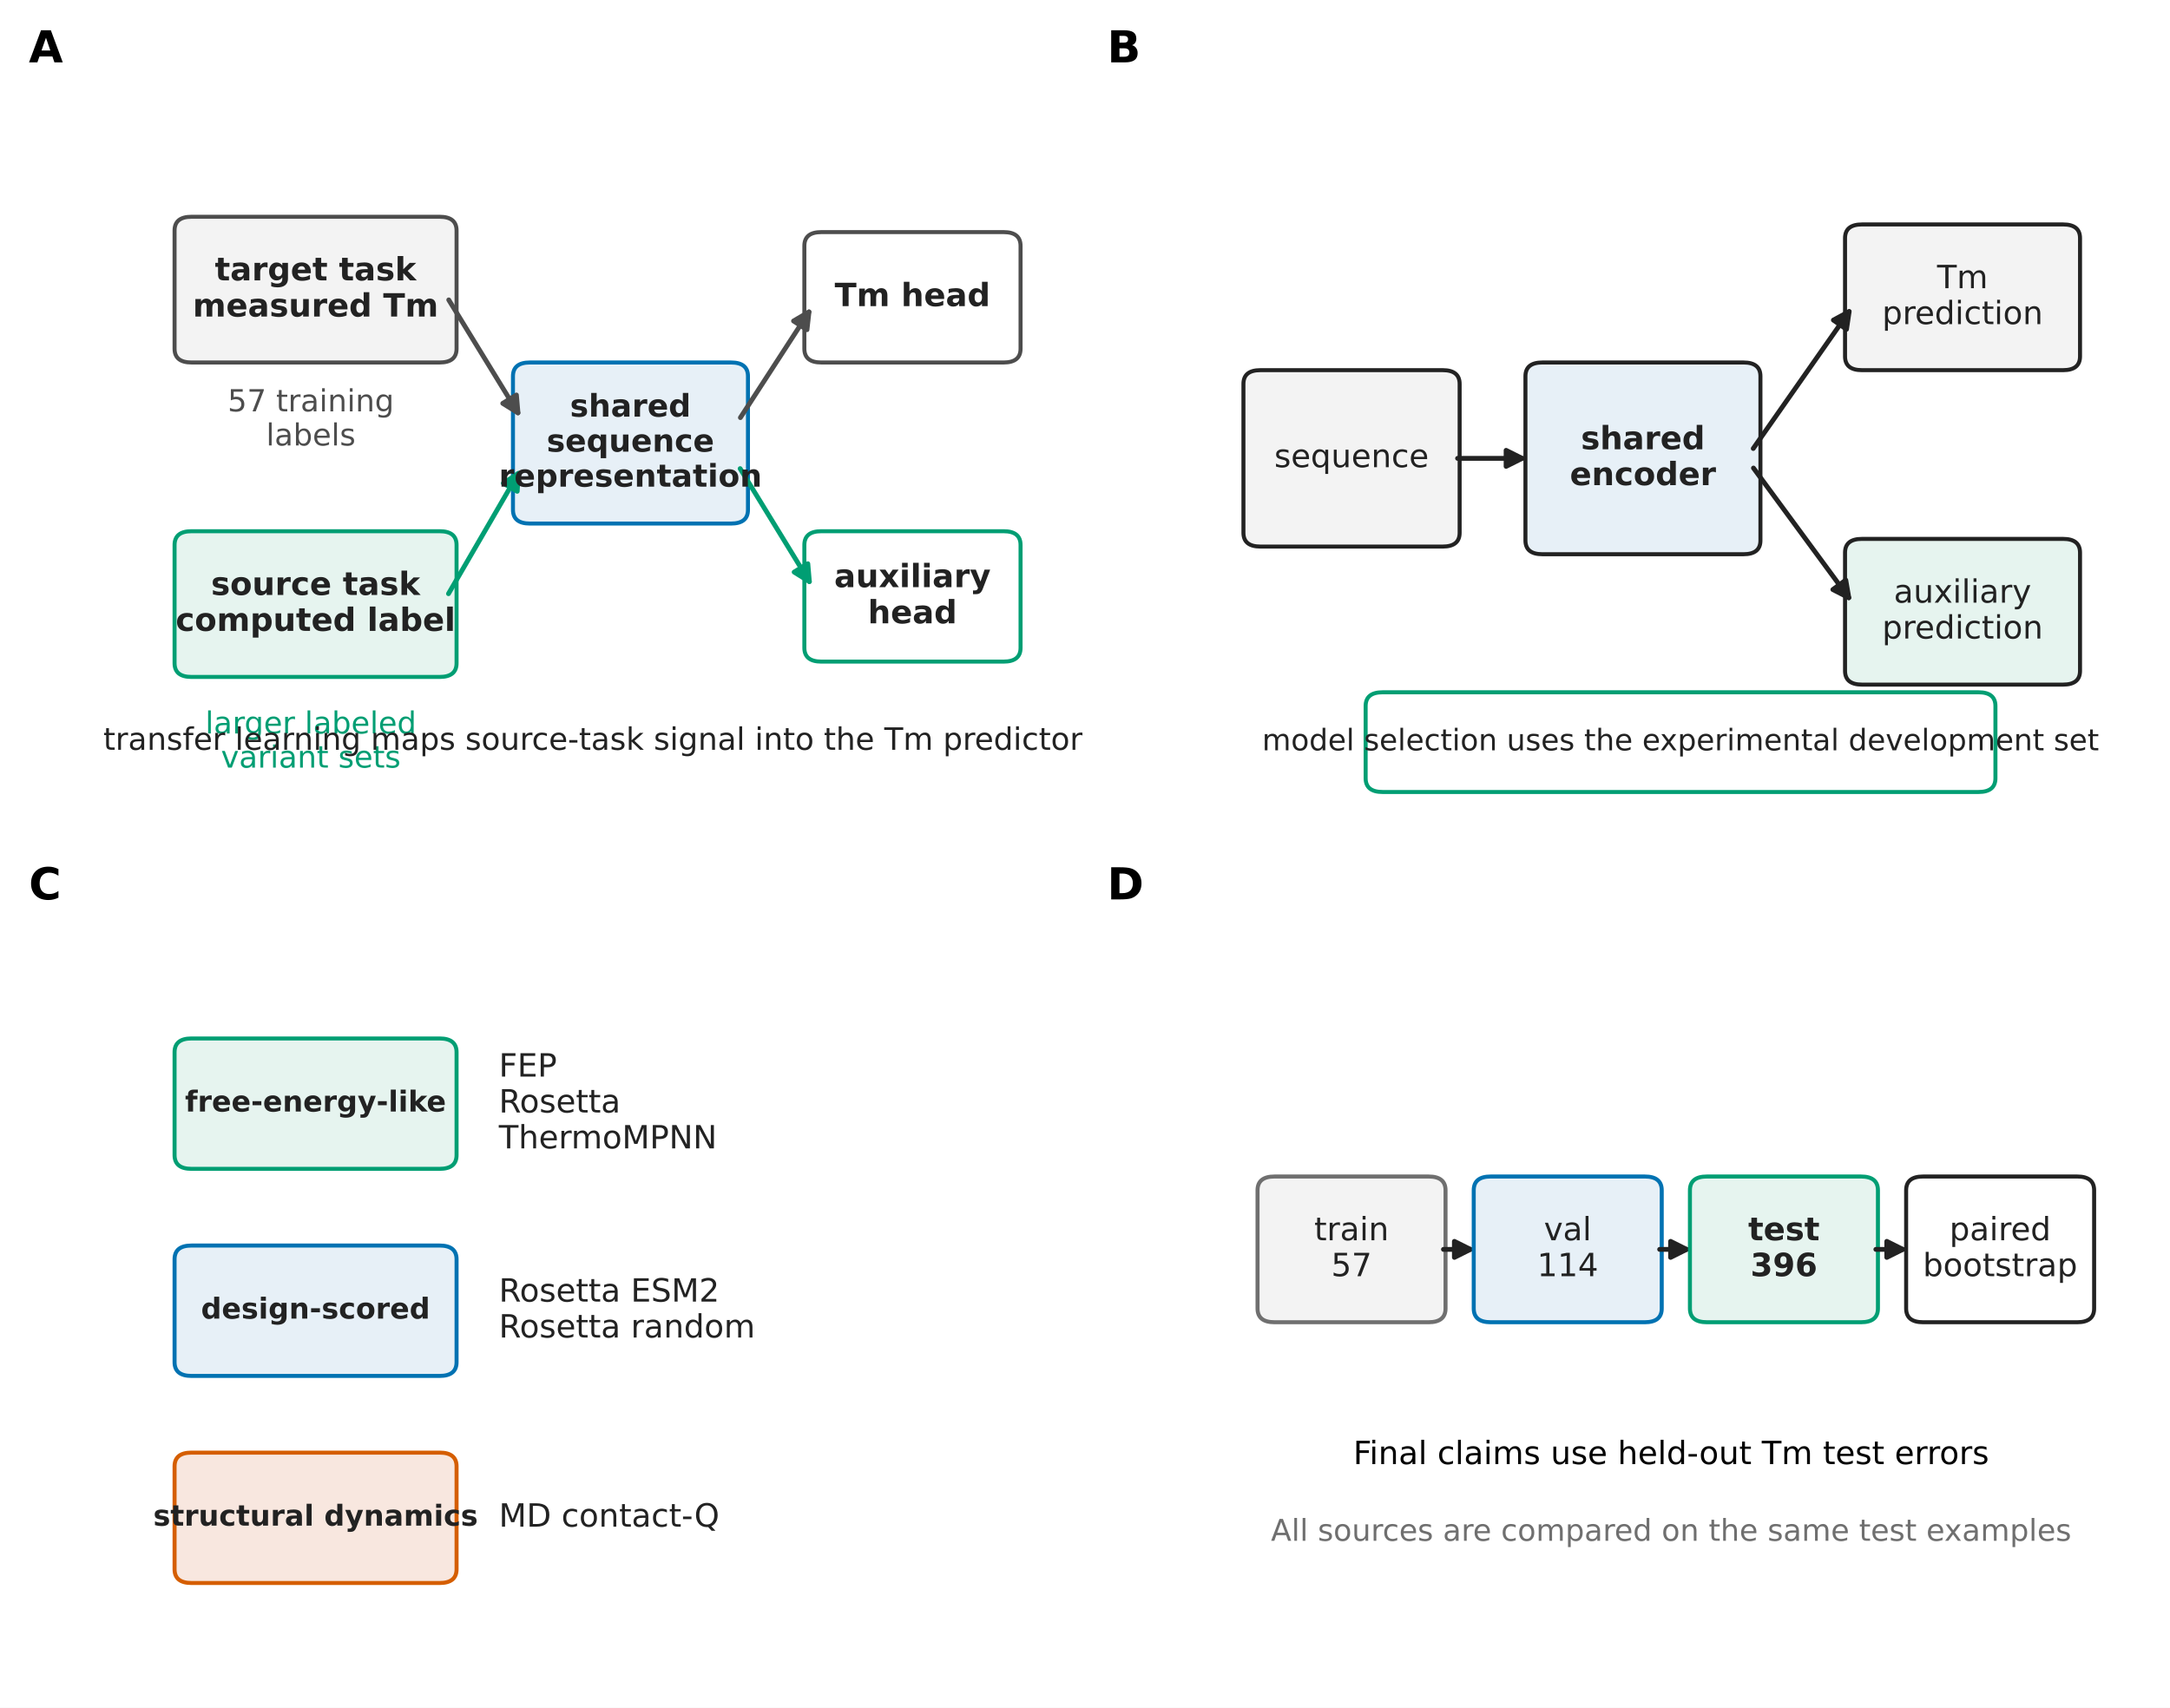
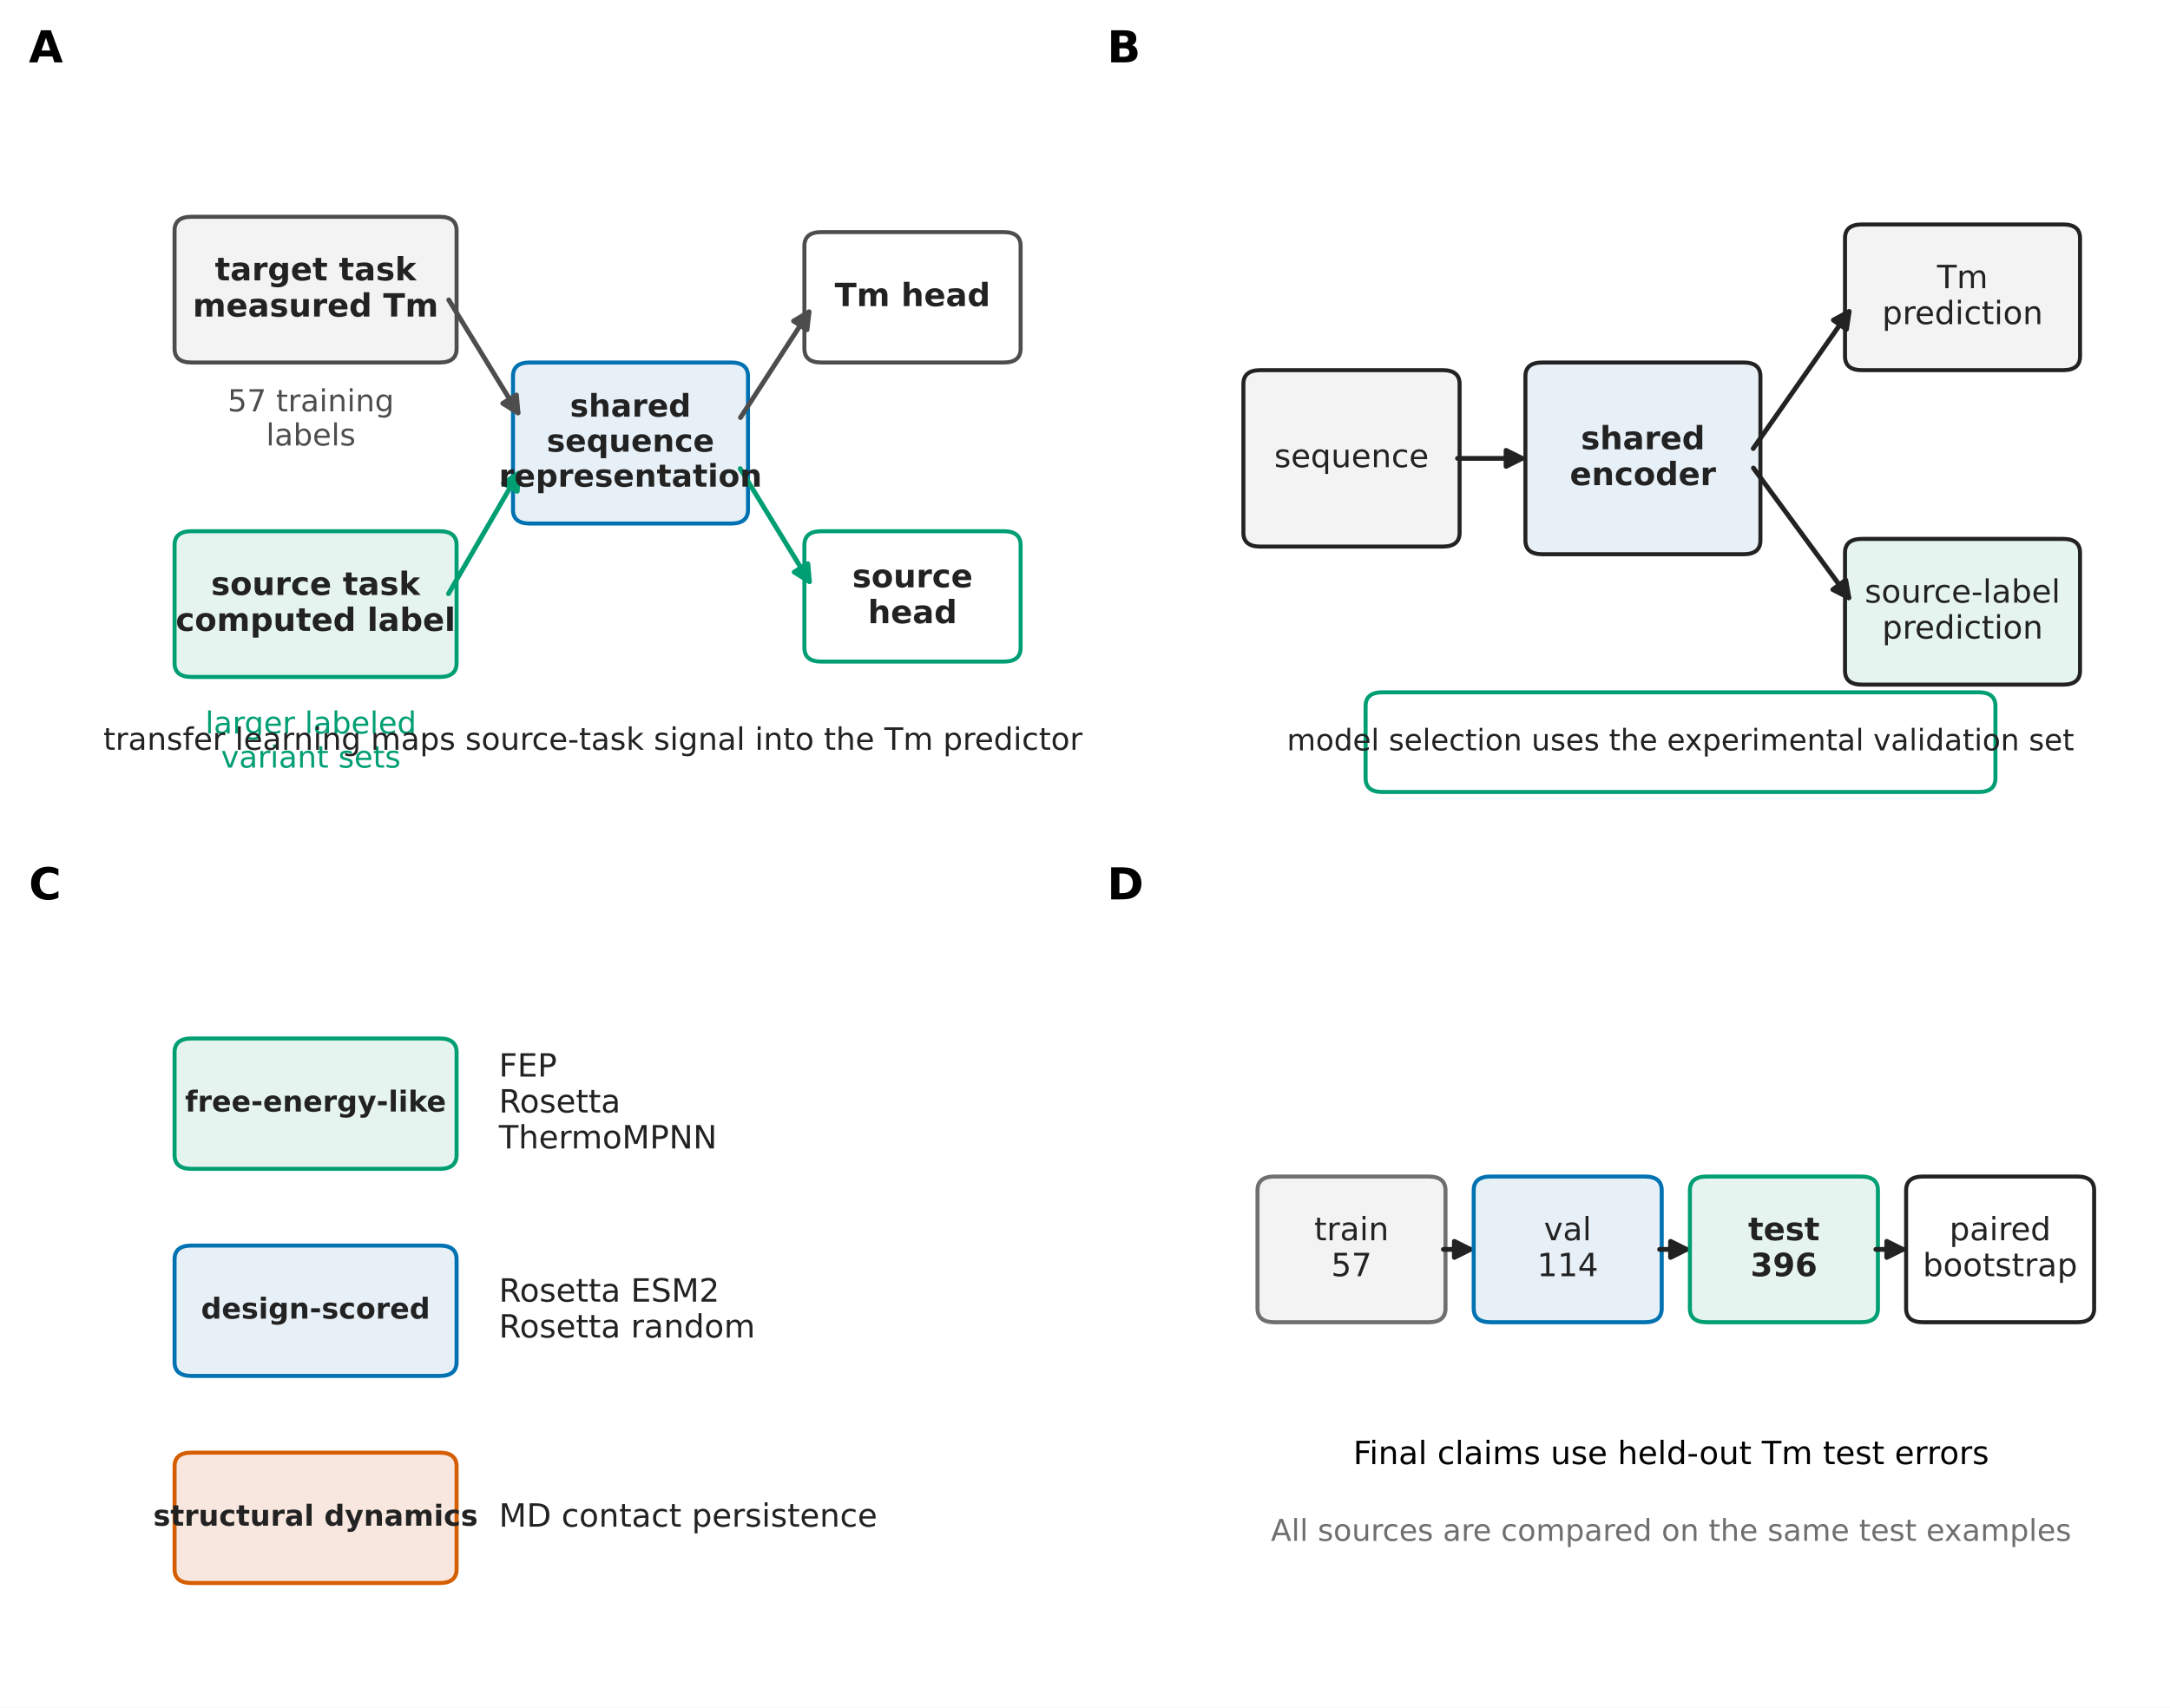
- <svg xmlns="http://www.w3.org/2000/svg" width="541.241pt" height="425.999pt" viewBox="0 0 541.241 425.999" version="1.1">
+ <svg xmlns="http://www.w3.org/2000/svg" width="541.235pt" height="425.999pt" viewBox="0 0 541.235 425.999" version="1.1">
  <defs>
    <style type="text/css">*{stroke-linejoin: round; stroke-linecap: butt}</style>
  </defs>
  <g id="figure_1">
    <g id="patch_1">
-       <path d="M 0 425.999  L 541.241 425.999  L 541.241 -0  L 0 -0  z " style="fill: #ffffff" />
+       <path d="M 0 425.999  L 541.235 425.999  L 541.235 -0  L 0 -0  z " style="fill: #ffffff" />
    </g>
    <g id="axes_1">
      <g id="patch_2">
-         <path d="M 30.645 209.999  L 265.099 209.999  L 265.099 18.679  L 30.645 18.679  z " style="fill: #ffffff" />
+         <path d="M 30.646 209.999  L 265.11 209.999  L 265.11 18.679  L 30.646 18.679  z " style="fill: #ffffff" />
      </g>
      <g id="patch_3">
-         <path d="M 47.76 90.424  L 109.656 90.424  Q 113.876 90.424 113.876 86.98  L 113.876 57.517  Q 113.876 54.073 109.656 54.073  L 47.76 54.073  Q 43.54 54.073 43.54 57.517  L 43.54 86.98  Q 43.54 90.424 47.76 90.424  z " clip-path="url(#p069c220dca)" style="fill: #f3f3f3; stroke: #4d4d4d; stroke-linejoin: miter" />
+         <path d="M 47.762 90.424  L 109.66 90.424  Q 113.881 90.424 113.881 86.98  L 113.881 57.517  Q 113.881 54.073 109.66 54.073  L 47.762 54.073  Q 43.542 54.073 43.542 57.517  L 43.542 86.98  Q 43.542 90.424 47.762 90.424  z " clip-path="url(#p42b8b2ba3d)" style="fill: #f3f3f3; stroke: #4d4d4d; stroke-linejoin: miter" />
      </g>
      <g id="patch_4">
-         <path d="M 47.76 168.865  L 109.656 168.865  Q 113.876 168.865 113.876 165.421  L 113.876 135.958  Q 113.876 132.514 109.656 132.514  L 47.76 132.514  Q 43.54 132.514 43.54 135.958  L 43.54 165.421  Q 43.54 168.865 47.76 168.865  z " clip-path="url(#p069c220dca)" style="fill: #e6f4ef; stroke: #009e73; stroke-linejoin: miter" />
+         <path d="M 47.762 168.865  L 109.66 168.865  Q 113.881 168.865 113.881 165.421  L 113.881 135.958  Q 113.881 132.514 109.66 132.514  L 47.762 132.514  Q 43.542 132.514 43.542 135.958  L 43.542 165.421  Q 43.542 168.865 47.762 168.865  z " clip-path="url(#p42b8b2ba3d)" style="fill: #e6f4ef; stroke: #009e73; stroke-linejoin: miter" />
      </g>
      <g id="patch_5">
-         <path d="M 132.164 130.601  L 182.337 130.601  Q 186.557 130.601 186.557 127.157  L 186.557 93.868  Q 186.557 90.424 182.337 90.424  L 132.164 90.424  Q 127.943 90.424 127.943 93.868  L 127.943 127.157  Q 127.943 130.601 132.164 130.601  z " clip-path="url(#p069c220dca)" style="fill: #e7f0f7; stroke: #0072b2; stroke-linejoin: miter" />
+         <path d="M 132.169 130.601  L 182.344 130.601  Q 186.564 130.601 186.564 127.157  L 186.564 93.868  Q 186.564 90.424 182.344 90.424  L 132.169 90.424  Q 127.949 90.424 127.949 93.868  L 127.949 127.157  Q 127.949 130.601 132.169 130.601  z " clip-path="url(#p42b8b2ba3d)" style="fill: #e7f0f7; stroke: #0072b2; stroke-linejoin: miter" />
      </g>
      <g id="patch_6">
-         <path d="M 204.844 90.424  L 250.328 90.424  Q 254.548 90.424 254.548 86.98  L 254.548 61.343  Q 254.548 57.9 250.328 57.9  L 204.844 57.9  Q 200.624 57.9 200.624 61.343  L 200.624 86.98  Q 200.624 90.424 204.844 90.424  z " clip-path="url(#p069c220dca)" style="fill: #ffffff; stroke: #4d4d4d; stroke-linejoin: miter" />
+         <path d="M 204.853 90.424  L 250.338 90.424  Q 254.559 90.424 254.559 86.98  L 254.559 61.343  Q 254.559 57.9 250.338 57.9  L 204.853 57.9  Q 200.632 57.9 200.632 61.343  L 200.632 86.98  Q 200.632 90.424 204.853 90.424  z " clip-path="url(#p42b8b2ba3d)" style="fill: #ffffff; stroke: #4d4d4d; stroke-linejoin: miter" />
      </g>
      <g id="patch_7">
-         <path d="M 204.844 165.039  L 250.328 165.039  Q 254.548 165.039 254.548 161.595  L 254.548 135.958  Q 254.548 132.514 250.328 132.514  L 204.844 132.514  Q 200.624 132.514 200.624 135.958  L 200.624 161.595  Q 200.624 165.039 204.844 165.039  z " clip-path="url(#p069c220dca)" style="fill: #ffffff; stroke: #009e73; stroke-linejoin: miter" />
+         <path d="M 204.853 165.039  L 250.338 165.039  Q 254.559 165.039 254.559 161.595  L 254.559 135.958  Q 254.559 132.514 250.338 132.514  L 204.853 132.514  Q 200.632 132.514 200.632 135.958  L 200.632 161.595  Q 200.632 165.039 204.853 165.039  z " clip-path="url(#p42b8b2ba3d)" style="fill: #ffffff; stroke: #009e73; stroke-linejoin: miter" />
      </g>
      <g id="patch_8">
-         <path d="M 111.928 74.809  Q 120.911 89.469 129.193 102.986  " clip-path="url(#p069c220dca)" style="fill: none; stroke: #4d4d4d; stroke-width: 1.2; stroke-linecap: round" />
-         <path d="M 128.808 98.53  L 129.193 102.986  L 125.398 100.62  z " clip-path="url(#p069c220dca)" style="fill: #4d4d4d; stroke: #4d4d4d; stroke-width: 1.2; stroke-linecap: round" />
+         <path d="M 111.933 74.809  Q 120.916 89.469 129.198 102.986  " clip-path="url(#p42b8b2ba3d)" style="fill: none; stroke: #4d4d4d; stroke-width: 1.2; stroke-linecap: round" />
+         <path d="M 128.813 98.53  L 129.198 102.986  L 125.403 100.62  z " clip-path="url(#p42b8b2ba3d)" style="fill: #4d4d4d; stroke: #4d4d4d; stroke-width: 1.2; stroke-linecap: round" />
      </g>
      <g id="patch_9">
-         <path d="M 111.865 148.096  Q 120.91 132.514 129.282 118.091  " clip-path="url(#p069c220dca)" style="fill: none; stroke: #009e73; stroke-width: 1.2; stroke-linecap: round" />
-         <path d="M 125.544 120.547  L 129.282 118.091  L 129.004 122.555  z " clip-path="url(#p069c220dca)" style="fill: #009e73; stroke: #009e73; stroke-width: 1.2; stroke-linecap: round" />
+         <path d="M 111.869 148.096  Q 120.915 132.514 129.287 118.091  " clip-path="url(#p42b8b2ba3d)" style="fill: none; stroke: #009e73; stroke-width: 1.2; stroke-linecap: round" />
+         <path d="M 125.549 120.547  L 129.287 118.091  L 129.009 122.555  z " clip-path="url(#p42b8b2ba3d)" style="fill: #009e73; stroke: #009e73; stroke-width: 1.2; stroke-linecap: round" />
      </g>
      <g id="patch_10">
-         <path d="M 184.67 104.173  Q 193.589 90.426 201.778 77.804  " clip-path="url(#p069c220dca)" style="fill: none; stroke: #4d4d4d; stroke-width: 1.2; stroke-linecap: round" />
-         <path d="M 197.923 80.071  L 201.778 77.804  L 201.278 82.248  z " clip-path="url(#p069c220dca)" style="fill: #4d4d4d; stroke: #4d4d4d; stroke-width: 1.2; stroke-linecap: round" />
+         <path d="M 184.678 104.173  Q 193.597 90.426 201.786 77.804  " clip-path="url(#p42b8b2ba3d)" style="fill: none; stroke: #4d4d4d; stroke-width: 1.2; stroke-linecap: round" />
+         <path d="M 197.931 80.071  L 201.786 77.804  L 201.287 82.248  z " clip-path="url(#p42b8b2ba3d)" style="fill: #4d4d4d; stroke: #4d4d4d; stroke-width: 1.2; stroke-linecap: round" />
      </g>
      <g id="patch_11">
-         <path d="M 184.609 116.899  Q 193.591 131.56 201.873 145.076  " clip-path="url(#p069c220dca)" style="fill: none; stroke: #009e73; stroke-width: 1.2; stroke-linecap: round" />
-         <path d="M 201.489 140.62  L 201.873 145.076  L 198.078 142.71  z " clip-path="url(#p069c220dca)" style="fill: #009e73; stroke: #009e73; stroke-width: 1.2; stroke-linecap: round" />
+         <path d="M 184.616 116.899  Q 193.599 131.56 201.882 145.076  " clip-path="url(#p42b8b2ba3d)" style="fill: none; stroke: #009e73; stroke-width: 1.2; stroke-linecap: round" />
+         <path d="M 201.497 140.62  L 201.882 145.076  L 198.086 142.71  z " clip-path="url(#p42b8b2ba3d)" style="fill: #009e73; stroke: #009e73; stroke-width: 1.2; stroke-linecap: round" />
      </g>
      <g id="matplotlib.axis_1" />
      <g id="matplotlib.axis_2" />
      <g id="text_1">
-         <text style="font-weight: 700; font-size: 8px; font-family: 'DejaVu Sans'; fill: #222222" transform="translate(53.59197 69.94583)">target task</text>
-         <text style="font-weight: 700; font-size: 8px; font-family: 'DejaVu Sans'; fill: #222222" transform="translate(48.06135 78.96658)">measured Tm</text>
+         <text style="font-weight: 700; font-size: 8px; font-family: 'DejaVu Sans'; fill: #222222" transform="translate(53.59505 69.94583)">target task</text>
+         <text style="font-weight: 700; font-size: 8px; font-family: 'DejaVu Sans'; fill: #222222" transform="translate(48.06442 78.96658)">measured Tm</text>
      </g>
      <g id="text_2">
-         <text style="font-weight: 700; font-size: 8px; font-family: 'DejaVu Sans'; fill: #222222" transform="translate(52.63072 148.4182)">source task</text>
-         <text style="font-weight: 700; font-size: 8px; font-family: 'DejaVu Sans'; fill: #222222" transform="translate(43.81135 157.3764)">computed label</text>
+         <text style="font-weight: 700; font-size: 8px; font-family: 'DejaVu Sans'; fill: #222222" transform="translate(52.6338 148.4182)">source task</text>
+         <text style="font-weight: 700; font-size: 8px; font-family: 'DejaVu Sans'; fill: #222222" transform="translate(43.81442 157.3764)">computed label</text>
      </g>
      <g id="text_3">
-         <text style="font-weight: 700; font-size: 7.8px; font-family: 'DejaVu Sans'; fill: #222222" transform="translate(142.1607 103.9307)">shared</text>
-         <text style="font-weight: 700; font-size: 7.8px; font-family: 'DejaVu Sans'; fill: #222222" transform="translate(136.3369 112.665)">sequence</text>
-         <text style="font-weight: 700; font-size: 7.8px; font-family: 'DejaVu Sans'; fill: #222222" transform="translate(124.4261 121.3993)">representation</text>
+         <text style="font-weight: 700; font-size: 7.8px; font-family: 'DejaVu Sans'; fill: #222222" transform="translate(142.1672 103.9307)">shared</text>
+         <text style="font-weight: 700; font-size: 7.8px; font-family: 'DejaVu Sans'; fill: #222222" transform="translate(136.3434 112.665)">sequence</text>
+         <text style="font-weight: 700; font-size: 7.8px; font-family: 'DejaVu Sans'; fill: #222222" transform="translate(124.4325 121.3993)">representation</text>
      </g>
      <g id="text_4">
-         <text style="font-weight: 700; font-size: 8px; font-family: 'DejaVu Sans'; text-anchor: middle; fill: #222222" x="227.586" y="76.369" transform="rotate(-0 227.586 76.3694)">Tm head</text>
+         <text style="font-weight: 700; font-size: 8px; font-family: 'DejaVu Sans'; text-anchor: middle; fill: #222222" x="227.595" y="76.369" transform="rotate(-0 227.5955 76.3694)">Tm head</text>
      </g>
      <g id="text_5">
-         <text style="font-weight: 700; font-size: 8px; font-family: 'DejaVu Sans'; fill: #222222" transform="translate(208.066 146.4737)">auxiliary</text>
-         <text style="font-weight: 700; font-size: 8px; font-family: 'DejaVu Sans'; fill: #222222" transform="translate(216.4629 155.4945)">head</text>
+         <text style="font-weight: 700; font-size: 8px; font-family: 'DejaVu Sans'; fill: #222222" transform="translate(212.5624 146.505)">source</text>
+         <text style="font-weight: 700; font-size: 8px; font-family: 'DejaVu Sans'; fill: #222222" transform="translate(216.4724 155.4632)">head</text>
      </g>
      <g id="text_6">
-         <text style="font-size: 7.6px; font-family: 'DejaVu Sans'; fill: #4d4d4d" transform="translate(56.77192 102.615)">57 training</text>
-         <text style="font-size: 7.6px; font-family: 'DejaVu Sans'; fill: #4d4d4d" transform="translate(66.36574 111.1253)">labels</text>
+         <text style="font-size: 7.6px; font-family: 'DejaVu Sans'; fill: #4d4d4d" transform="translate(56.77495 102.615)">57 training</text>
+         <text style="font-size: 7.6px; font-family: 'DejaVu Sans'; fill: #4d4d4d" transform="translate(66.36876 111.1253)">labels</text>
      </g>
      <g id="text_7">
-         <text style="font-size: 7.6px; font-family: 'DejaVu Sans'; fill: #009e73" transform="translate(51.19424 182.9693)">larger labeled</text>
-         <text style="font-size: 7.6px; font-family: 'DejaVu Sans'; fill: #009e73" transform="translate(55.11892 191.4796)">variant sets</text>
+         <text style="font-size: 7.6px; font-family: 'DejaVu Sans'; fill: #009e73" transform="translate(51.19726 182.9693)">larger labeled</text>
+         <text style="font-size: 7.6px; font-family: 'DejaVu Sans'; fill: #009e73" transform="translate(55.12195 191.4796)">variant sets</text>
      </g>
      <g id="text_8">
-         <text style="font-size: 7.7px; font-family: 'DejaVu Sans'; text-anchor: middle; fill: #222222" x="147.872" y="187.041" transform="rotate(-0 147.8719 187.0405)">transfer learning maps source-task signal into the Tm predictor</text>
+         <text style="font-size: 7.7px; font-family: 'DejaVu Sans'; text-anchor: middle; fill: #222222" x="147.878" y="187.041" transform="rotate(-0 147.878 187.0405)">transfer learning maps source-task signal into the Tm predictor</text>
      </g>
      <g id="text_9">
        <text style="font-weight: 700; font-size: 11px; font-family: 'DejaVu Sans'; text-anchor: start" x="7.2" y="15.558" transform="rotate(-0 7.2 15.55828)">A</text>
      </g>
    </g>
    <g id="axes_2">
      <g id="patch_12">
-         <path d="M 299.588 209.999  L 534.041 209.999  L 534.041 18.679  L 299.588 18.679  z " style="fill: #ffffff" />
+         <path d="M 299.572 209.999  L 534.035 209.999  L 534.035 18.679  L 299.572 18.679  z " style="fill: #ffffff" />
      </g>
      <g id="patch_13">
-         <path d="M 314.358 136.341  L 359.842 136.341  Q 364.062 136.341 364.062 132.897  L 364.062 95.781  Q 364.062 92.337 359.842 92.337  L 314.358 92.337  Q 310.138 92.337 310.138 95.781  L 310.138 132.897  Q 310.138 136.341 314.358 136.341  z " clip-path="url(#pc56b1ec0aa)" style="fill: #f3f3f3; stroke: #222222; stroke-linejoin: miter" />
+         <path d="M 314.343 136.341  L 359.829 136.341  Q 364.049 136.341 364.049 132.897  L 364.049 95.781  Q 364.049 92.337 359.829 92.337  L 314.343 92.337  Q 310.123 92.337 310.123 95.781  L 310.123 132.897  Q 310.123 136.341 314.343 136.341  z " clip-path="url(#p243ab0d6fb)" style="fill: #f3f3f3; stroke: #222222; stroke-linejoin: miter" />
      </g>
      <g id="patch_14">
-         <path d="M 384.694 138.254  L 434.867 138.254  Q 439.087 138.254 439.087 134.81  L 439.087 93.868  Q 439.087 90.424 434.867 90.424  L 384.694 90.424  Q 380.474 90.424 380.474 93.868  L 380.474 134.81  Q 380.474 138.254 384.694 138.254  z " clip-path="url(#pc56b1ec0aa)" style="fill: #e7f0f7; stroke: #222222; stroke-linejoin: miter" />
+         <path d="M 384.682 138.254  L 434.857 138.254  Q 439.078 138.254 439.078 134.81  L 439.078 93.868  Q 439.078 90.424 434.857 90.424  L 384.682 90.424  Q 380.462 90.424 380.462 93.868  L 380.462 134.81  Q 380.462 138.254 384.682 138.254  z " clip-path="url(#p243ab0d6fb)" style="fill: #e7f0f7; stroke: #222222; stroke-linejoin: miter" />
      </g>
      <g id="patch_15">
-         <path d="M 464.408 92.337  L 514.581 92.337  Q 518.801 92.337 518.801 88.894  L 518.801 59.43  Q 518.801 55.987 514.581 55.987  L 464.408 55.987  Q 460.188 55.987 460.188 59.43  L 460.188 88.894  Q 460.188 92.337 464.408 92.337  z " clip-path="url(#pc56b1ec0aa)" style="fill: #f3f3f3; stroke: #222222; stroke-linejoin: miter" />
+         <path d="M 464.4 92.337  L 514.575 92.337  Q 518.795 92.337 518.795 88.894  L 518.795 59.43  Q 518.795 55.987 514.575 55.987  L 464.4 55.987  Q 460.179 55.987 460.179 59.43  L 460.179 88.894  Q 460.179 92.337 464.4 92.337  z " clip-path="url(#p243ab0d6fb)" style="fill: #f3f3f3; stroke: #222222; stroke-linejoin: miter" />
      </g>
      <g id="patch_16">
-         <path d="M 464.408 170.778  L 514.581 170.778  Q 518.801 170.778 518.801 167.335  L 518.801 137.871  Q 518.801 134.428 514.581 134.428  L 464.408 134.428  Q 460.188 134.428 460.188 137.871  L 460.188 167.335  Q 460.188 170.778 464.408 170.778  z " clip-path="url(#pc56b1ec0aa)" style="fill: #e6f4ef; stroke: #222222; stroke-linejoin: miter" />
+         <path d="M 464.4 170.778  L 514.575 170.778  Q 518.795 170.778 518.795 167.335  L 518.795 137.871  Q 518.795 134.428 514.575 134.428  L 464.4 134.428  Q 460.179 134.428 460.179 137.871  L 460.179 167.335  Q 460.179 170.778 464.4 170.778  z " clip-path="url(#p243ab0d6fb)" style="fill: #e6f4ef; stroke: #222222; stroke-linejoin: miter" />
      </g>
      <g id="patch_17">
-         <path d="M 363.548 114.339  Q 372.269 114.339 379.65 114.339  " clip-path="url(#pc56b1ec0aa)" style="fill: none; stroke: #222222; stroke-width: 1.2; stroke-linecap: round" />
-         <path d="M 375.65 112.339  L 379.65 114.339  L 375.65 116.339  z " clip-path="url(#pc56b1ec0aa)" style="fill: #222222; stroke: #222222; stroke-width: 1.2; stroke-linecap: round" />
+         <path d="M 363.535 114.339  Q 372.257 114.339 379.637 114.339  " clip-path="url(#p243ab0d6fb)" style="fill: none; stroke: #222222; stroke-width: 1.2; stroke-linecap: round" />
+         <path d="M 375.637 112.339  L 379.637 114.339  L 375.637 116.339  z " clip-path="url(#p243ab0d6fb)" style="fill: #222222; stroke: #222222; stroke-width: 1.2; stroke-linecap: round" />
      </g>
      <g id="patch_18">
-         <path d="M 437.293 111.879  Q 449.639 94.249 461.215 77.717  " clip-path="url(#pc56b1ec0aa)" style="fill: none; stroke: #222222; stroke-width: 1.2; stroke-linecap: round" />
-         <path d="M 457.283 79.847  L 461.215 77.717  L 460.559 82.141  z " clip-path="url(#pc56b1ec0aa)" style="fill: #222222; stroke: #222222; stroke-width: 1.2; stroke-linecap: round" />
+         <path d="M 437.283 111.879  Q 449.63 94.249 461.206 77.717  " clip-path="url(#p243ab0d6fb)" style="fill: none; stroke: #222222; stroke-width: 1.2; stroke-linecap: round" />
+         <path d="M 457.274 79.846  L 461.206 77.717  L 460.55 82.141  z " clip-path="url(#p243ab0d6fb)" style="fill: #222222; stroke: #222222; stroke-width: 1.2; stroke-linecap: round" />
      </g>
      <g id="patch_19">
-         <path d="M 437.348 116.756  Q 449.638 133.471 461.133 149.104  " clip-path="url(#pc56b1ec0aa)" style="fill: none; stroke: #222222; stroke-width: 1.2; stroke-linecap: round" />
-         <path d="M 460.374 144.697  L 461.133 149.104  L 457.152 147.067  z " clip-path="url(#pc56b1ec0aa)" style="fill: #222222; stroke: #222222; stroke-width: 1.2; stroke-linecap: round" />
+         <path d="M 437.338 116.756  Q 449.628 133.471 461.124 149.104  " clip-path="url(#p243ab0d6fb)" style="fill: none; stroke: #222222; stroke-width: 1.2; stroke-linecap: round" />
+         <path d="M 460.365 144.697  L 461.124 149.104  L 457.143 147.067  z " clip-path="url(#p243ab0d6fb)" style="fill: #222222; stroke: #222222; stroke-width: 1.2; stroke-linecap: round" />
      </g>
      <g id="patch_20">
-         <path d="M 344.837 197.563  L 493.48 197.563  Q 497.701 197.563 497.701 194.119  L 497.701 176.135  Q 497.701 172.692 493.48 172.692  L 344.837 172.692  Q 340.617 172.692 340.617 176.135  L 340.617 194.119  Q 340.617 197.563 344.837 197.563  z " clip-path="url(#pc56b1ec0aa)" style="fill: #ffffff; stroke: #009e73; stroke-linejoin: miter" />
+         <path d="M 344.823 197.563  L 493.473 197.563  Q 497.693 197.563 497.693 194.119  L 497.693 176.135  Q 497.693 172.692 493.473 172.692  L 344.823 172.692  Q 340.603 172.692 340.603 176.135  L 340.603 194.119  Q 340.603 197.563 344.823 197.563  z " clip-path="url(#p243ab0d6fb)" style="fill: #ffffff; stroke: #009e73; stroke-linejoin: miter" />
      </g>
      <g id="matplotlib.axis_3" />
      <g id="matplotlib.axis_4" />
      <g id="text_10">
-         <text style="font-size: 8px; font-family: 'DejaVu Sans'; text-anchor: middle; fill: #222222" x="337.1" y="116.547" transform="rotate(-0 337.1002 116.5465)">sequence</text>
+         <text style="font-size: 8px; font-family: 'DejaVu Sans'; text-anchor: middle; fill: #222222" x="337.086" y="116.547" transform="rotate(-0 337.086 116.5465)">sequence</text>
      </g>
      <g id="text_11">
-         <text style="font-weight: 700; font-size: 8px; font-family: 'DejaVu Sans'; fill: #222222" transform="translate(394.3044 112.0674)">shared</text>
-         <text style="font-weight: 700; font-size: 8px; font-family: 'DejaVu Sans'; fill: #222222" transform="translate(391.5519 121.0257)">encoder</text>
+         <text style="font-weight: 700; font-size: 8px; font-family: 'DejaVu Sans'; fill: #222222" transform="translate(394.2934 112.0674)">shared</text>
+         <text style="font-weight: 700; font-size: 8px; font-family: 'DejaVu Sans'; fill: #222222" transform="translate(391.5409 121.0257)">encoder</text>
      </g>
      <g id="text_12">
-         <text style="font-size: 8px; font-family: 'DejaVu Sans'; fill: #222222" transform="translate(483.1554 71.89028)">Tm</text>
-         <text style="font-size: 8px; font-family: 'DejaVu Sans'; fill: #222222" transform="translate(469.4279 80.84853)">prediction</text>
+         <text style="font-size: 8px; font-family: 'DejaVu Sans'; fill: #222222" transform="translate(483.1478 71.89028)">Tm</text>
+         <text style="font-size: 8px; font-family: 'DejaVu Sans'; fill: #222222" transform="translate(469.4203 80.84853)">prediction</text>
      </g>
      <g id="text_13">
-         <text style="font-size: 8px; font-family: 'DejaVu Sans'; fill: #222222" transform="translate(472.3441 150.3314)">auxiliary</text>
-         <text style="font-size: 8px; font-family: 'DejaVu Sans'; fill: #222222" transform="translate(469.4279 159.2896)">prediction</text>
+         <text style="font-size: 8px; font-family: 'DejaVu Sans'; fill: #222222" transform="translate(465.0884 150.3314)">source-label</text>
+         <text style="font-size: 8px; font-family: 'DejaVu Sans'; fill: #222222" transform="translate(469.4203 159.2896)">prediction</text>
      </g>
      <g id="text_14">
-         <text style="font-size: 7.4px; font-family: 'DejaVu Sans'; text-anchor: middle; fill: #222222" x="419.159" y="187.169" transform="rotate(-0 419.1588 187.1693)">model selection uses the experimental development set</text>
+         <text style="font-size: 7.4px; font-family: 'DejaVu Sans'; text-anchor: middle; fill: #222222" x="419.148" y="187.169" transform="rotate(-0 419.1482 187.1693)">model selection uses the experimental validation set</text>
      </g>
      <g id="text_15">
-         <text style="font-weight: 700; font-size: 11px; font-family: 'DejaVu Sans'; text-anchor: start" x="276.142" y="15.558" transform="rotate(-0 276.1424 15.55828)">B</text>
+         <text style="font-weight: 700; font-size: 11px; font-family: 'DejaVu Sans'; text-anchor: start" x="276.126" y="15.558" transform="rotate(-0 276.1256 15.55828)">B</text>
      </g>
    </g>
    <g id="axes_3">
      <g id="patch_21">
-         <path d="M 30.645 418.799  L 265.099 418.799  L 265.099 227.479  L 30.645 227.479  z " style="fill: #ffffff" />
+         <path d="M 30.646 418.799  L 265.11 418.799  L 265.11 227.479  L 30.646 227.479  z " style="fill: #ffffff" />
      </g>
      <g id="patch_22">
-         <path d="M 47.76 291.571  L 109.656 291.571  Q 113.876 291.571 113.876 288.128  L 113.876 262.491  Q 113.876 259.047 109.656 259.047  L 47.76 259.047  Q 43.54 259.047 43.54 262.491  L 43.54 288.128  Q 43.54 291.571 47.76 291.571  z " clip-path="url(#pd76d5e2809)" style="fill: #e6f4ef; stroke: #009e73; stroke-linejoin: miter" />
+         <path d="M 47.762 291.571  L 109.66 291.571  Q 113.881 291.571 113.881 288.128  L 113.881 262.491  Q 113.881 259.047 109.66 259.047  L 47.762 259.047  Q 43.542 259.047 43.542 262.491  L 43.542 288.128  Q 43.542 291.571 47.762 291.571  z " clip-path="url(#p8ff995bf31)" style="fill: #e6f4ef; stroke: #009e73; stroke-linejoin: miter" />
      </g>
      <g id="patch_23">
-         <path d="M 47.76 343.228  L 109.656 343.228  Q 113.876 343.228 113.876 339.784  L 113.876 314.147  Q 113.876 310.703 109.656 310.703  L 47.76 310.703  Q 43.54 310.703 43.54 314.147  L 43.54 339.784  Q 43.54 343.228 47.76 343.228  z " clip-path="url(#pd76d5e2809)" style="fill: #e7f0f7; stroke: #0072b2; stroke-linejoin: miter" />
+         <path d="M 47.762 343.228  L 109.66 343.228  Q 113.881 343.228 113.881 339.784  L 113.881 314.147  Q 113.881 310.703 109.66 310.703  L 47.762 310.703  Q 43.542 310.703 43.542 314.147  L 43.542 339.784  Q 43.542 343.228 47.762 343.228  z " clip-path="url(#p8ff995bf31)" style="fill: #e7f0f7; stroke: #0072b2; stroke-linejoin: miter" />
      </g>
      <g id="patch_24">
-         <path d="M 47.76 394.884  L 109.656 394.884  Q 113.876 394.884 113.876 391.44  L 113.876 365.803  Q 113.876 362.36 109.656 362.36  L 47.76 362.36  Q 43.54 362.36 43.54 365.803  L 43.54 391.44  Q 43.54 394.884 47.76 394.884  z " clip-path="url(#pd76d5e2809)" style="fill: #f8e7df; stroke: #d55e00; stroke-linejoin: miter" />
+         <path d="M 47.762 394.884  L 109.66 394.884  Q 113.881 394.884 113.881 391.44  L 113.881 365.803  Q 113.881 362.36 109.66 362.36  L 47.762 362.36  Q 43.542 362.36 43.542 365.803  L 43.542 391.44  Q 43.542 394.884 47.762 394.884  z " clip-path="url(#p8ff995bf31)" style="fill: #f8e7df; stroke: #d55e00; stroke-linejoin: miter" />
      </g>
      <g id="matplotlib.axis_5" />
      <g id="matplotlib.axis_6" />
      <g id="text_16">
-         <text style="font-weight: 700; font-size: 7.2px; font-family: 'DejaVu Sans'; text-anchor: middle; fill: #222222" x="78.708" y="277.268" transform="rotate(-0 78.70822 277.2677)">free-energy-like</text>
+         <text style="font-weight: 700; font-size: 7.2px; font-family: 'DejaVu Sans'; text-anchor: middle; fill: #222222" x="78.711" y="277.268" transform="rotate(-0 78.7113 277.2677)">free-energy-like</text>
      </g>
      <g id="text_17">
-         <text style="font-size: 8px; font-family: 'DejaVu Sans'; fill: #222222" transform="translate(124.4266 268.5584)">FEP</text>
-         <text style="font-size: 8px; font-family: 'DejaVu Sans'; fill: #222222" transform="translate(124.4266 277.5166)">Rosetta</text>
-         <text style="font-size: 8px; font-family: 'DejaVu Sans'; fill: #222222" transform="translate(124.4266 286.4749)">ThermoMPNN</text>
+         <text style="font-size: 8px; font-family: 'DejaVu Sans'; fill: #222222" transform="translate(124.4316 268.5584)">FEP</text>
+         <text style="font-size: 8px; font-family: 'DejaVu Sans'; fill: #222222" transform="translate(124.4316 277.5166)">Rosetta</text>
+         <text style="font-size: 8px; font-family: 'DejaVu Sans'; fill: #222222" transform="translate(124.4316 286.4749)">ThermoMPNN</text>
      </g>
      <g id="text_18">
-         <text style="font-weight: 700; font-size: 7.2px; font-family: 'DejaVu Sans'; text-anchor: middle; fill: #222222" x="78.708" y="328.924" transform="rotate(-0 78.70822 328.9241)">design-scored</text>
+         <text style="font-weight: 700; font-size: 7.2px; font-family: 'DejaVu Sans'; text-anchor: middle; fill: #222222" x="78.711" y="328.924" transform="rotate(-0 78.7113 328.9241)">design-scored</text>
      </g>
      <g id="text_19">
-         <text style="font-size: 8px; font-family: 'DejaVu Sans'; fill: #222222" transform="translate(124.4266 324.6938)">Rosetta ESM2</text>
-         <text style="font-size: 8px; font-family: 'DejaVu Sans'; fill: #222222" transform="translate(124.4266 333.6521)">Rosetta random</text>
+         <text style="font-size: 8px; font-family: 'DejaVu Sans'; fill: #222222" transform="translate(124.4316 324.6938)">Rosetta ESM2</text>
+         <text style="font-size: 8px; font-family: 'DejaVu Sans'; fill: #222222" transform="translate(124.4316 333.6521)">Rosetta random</text>
      </g>
      <g id="text_20">
-         <text style="font-weight: 700; font-size: 7.2px; font-family: 'DejaVu Sans'; text-anchor: middle; fill: #222222" x="78.708" y="380.58" transform="rotate(-0 78.70822 380.5804)">structural dynamics</text>
+         <text style="font-weight: 700; font-size: 7.2px; font-family: 'DejaVu Sans'; text-anchor: middle; fill: #222222" x="78.711" y="380.58" transform="rotate(-0 78.7113 380.5804)">structural dynamics</text>
      </g>
      <g id="text_21">
-         <text style="font-size: 8px; font-family: 'DejaVu Sans'; text-anchor: start; fill: #222222" x="124.427" y="380.829" transform="rotate(-0 124.4266 380.8293)">MD contact-Q</text>
+         <text style="font-size: 8px; font-family: 'DejaVu Sans'; text-anchor: start; fill: #222222" x="124.432" y="380.829" transform="rotate(-0 124.4316 380.8293)">MD contact persistence</text>
      </g>
      <g id="text_22">
        <text style="font-weight: 700; font-size: 11px; font-family: 'DejaVu Sans'; text-anchor: start" x="7.2" y="224.358" transform="rotate(-0 7.2 224.3583)">C</text>
      </g>
    </g>
    <g id="axes_4">
      <g id="patch_25">
-         <path d="M 299.588 418.799  L 534.041 418.799  L 534.041 227.479  L 299.588 227.479  z " style="fill: #ffffff" />
+         <path d="M 299.572 418.799  L 534.035 418.799  L 534.035 227.479  L 299.572 227.479  z " style="fill: #ffffff" />
      </g>
      <g id="patch_26">
-         <path d="M 317.875 329.835  L 356.325 329.835  Q 360.546 329.835 360.546 326.391  L 360.546 296.928  Q 360.546 293.484 356.325 293.484  L 317.875 293.484  Q 313.655 293.484 313.655 296.928  L 313.655 326.391  Q 313.655 329.835 317.875 329.835  z " clip-path="url(#pabb18b87bc)" style="fill: #f3f3f3; stroke: #6f6f6f; stroke-linejoin: miter" />
+         <path d="M 317.86 329.835  L 356.312 329.835  Q 360.532 329.835 360.532 326.391  L 360.532 296.928  Q 360.532 293.484 356.312 293.484  L 317.86 293.484  Q 313.64 293.484 313.64 296.928  L 313.64 326.391  Q 313.64 329.835 317.86 329.835  z " clip-path="url(#p05d7a88359)" style="fill: #f3f3f3; stroke: #6f6f6f; stroke-linejoin: miter" />
      </g>
      <g id="patch_27">
-         <path d="M 360.027 311.66  Q 364.06 311.66 366.752 311.66  " clip-path="url(#pabb18b87bc)" style="fill: none; stroke: #222222; stroke-width: 1.2; stroke-linecap: round" />
-         <path d="M 362.752 309.66  L 366.752 311.66  L 362.752 313.66  z " clip-path="url(#pabb18b87bc)" style="fill: #222222; stroke: #222222; stroke-width: 1.2; stroke-linecap: round" />
+         <path d="M 360.014 311.66  Q 364.047 311.66 366.739 311.66  " clip-path="url(#p05d7a88359)" style="fill: none; stroke: #222222; stroke-width: 1.2; stroke-linecap: round" />
+         <path d="M 362.739 309.66  L 366.739 311.66  L 362.739 313.66  z " clip-path="url(#p05d7a88359)" style="fill: #222222; stroke: #222222; stroke-width: 1.2; stroke-linecap: round" />
      </g>
      <g id="patch_28">
-         <path d="M 371.799 329.835  L 410.25 329.835  Q 414.47 329.835 414.47 326.391  L 414.47 296.928  Q 414.47 293.484 410.25 293.484  L 371.799 293.484  Q 367.579 293.484 367.579 296.928  L 367.579 326.391  Q 367.579 329.835 371.799 329.835  z " clip-path="url(#pabb18b87bc)" style="fill: #e7f0f7; stroke: #0072b2; stroke-linejoin: miter" />
+         <path d="M 371.787 329.835  L 410.239 329.835  Q 414.459 329.835 414.459 326.391  L 414.459 296.928  Q 414.459 293.484 410.239 293.484  L 371.787 293.484  Q 367.566 293.484 367.566 296.928  L 367.566 326.391  Q 367.566 329.835 371.787 329.835  z " clip-path="url(#p05d7a88359)" style="fill: #e7f0f7; stroke: #0072b2; stroke-linejoin: miter" />
      </g>
      <g id="patch_29">
-         <path d="M 413.951 311.66  Q 417.984 311.66 420.676 311.66  " clip-path="url(#pabb18b87bc)" style="fill: none; stroke: #222222; stroke-width: 1.2; stroke-linecap: round" />
-         <path d="M 416.676 309.66  L 420.676 311.66  L 416.676 313.66  z " clip-path="url(#pabb18b87bc)" style="fill: #222222; stroke: #222222; stroke-width: 1.2; stroke-linecap: round" />
+         <path d="M 413.94 311.66  Q 417.974 311.66 420.666 311.66  " clip-path="url(#p05d7a88359)" style="fill: none; stroke: #222222; stroke-width: 1.2; stroke-linecap: round" />
+         <path d="M 416.666 309.66  L 420.666 311.66  L 416.666 313.66  z " clip-path="url(#p05d7a88359)" style="fill: #222222; stroke: #222222; stroke-width: 1.2; stroke-linecap: round" />
      </g>
      <g id="patch_30">
-         <path d="M 425.724 329.835  L 464.174 329.835  Q 468.394 329.835 468.394 326.391  L 468.394 296.928  Q 468.394 293.484 464.174 293.484  L 425.724 293.484  Q 421.503 293.484 421.503 296.928  L 421.503 326.391  Q 421.503 329.835 425.724 329.835  z " clip-path="url(#pabb18b87bc)" style="fill: #e6f4ef; stroke: #009e73; stroke-linejoin: miter" />
+         <path d="M 425.713 329.835  L 464.165 329.835  Q 468.385 329.835 468.385 326.391  L 468.385 296.928  Q 468.385 293.484 464.165 293.484  L 425.713 293.484  Q 421.493 293.484 421.493 296.928  L 421.493 326.391  Q 421.493 329.835 425.713 329.835  z " clip-path="url(#p05d7a88359)" style="fill: #e6f4ef; stroke: #009e73; stroke-linejoin: miter" />
      </g>
      <g id="patch_31">
-         <path d="M 467.875 311.66  Q 471.909 311.66 474.6 311.66  " clip-path="url(#pabb18b87bc)" style="fill: none; stroke: #222222; stroke-width: 1.2; stroke-linecap: round" />
-         <path d="M 470.6 309.66  L 474.6 311.66  L 470.6 313.66  z " clip-path="url(#pabb18b87bc)" style="fill: #222222; stroke: #222222; stroke-width: 1.2; stroke-linecap: round" />
+         <path d="M 467.867 311.66  Q 471.9 311.66 474.592 311.66  " clip-path="url(#p05d7a88359)" style="fill: none; stroke: #222222; stroke-width: 1.2; stroke-linecap: round" />
+         <path d="M 470.592 309.66  L 474.592 311.66  L 470.592 313.66  z " clip-path="url(#p05d7a88359)" style="fill: #222222; stroke: #222222; stroke-width: 1.2; stroke-linecap: round" />
      </g>
      <g id="patch_32">
-         <path d="M 479.648 329.835  L 518.098 329.835  Q 522.318 329.835 522.318 326.391  L 522.318 296.928  Q 522.318 293.484 518.098 293.484  L 479.648 293.484  Q 475.428 293.484 475.428 296.928  L 475.428 326.391  Q 475.428 329.835 479.648 329.835  z " clip-path="url(#pabb18b87bc)" style="fill: #ffffff; stroke: #222222; stroke-linejoin: miter" />
+         <path d="M 479.64 329.835  L 518.092 329.835  Q 522.312 329.835 522.312 326.391  L 522.312 296.928  Q 522.312 293.484 518.092 293.484  L 479.64 293.484  Q 475.419 293.484 475.419 296.928  L 475.419 326.391  Q 475.419 329.835 479.64 329.835  z " clip-path="url(#p05d7a88359)" style="fill: #ffffff; stroke: #222222; stroke-linejoin: miter" />
      </g>
      <g id="matplotlib.axis_7" />
      <g id="matplotlib.axis_8" />
      <g id="text_23">
-         <text style="font-size: 8px; font-family: 'DejaVu Sans'; fill: #222222" transform="translate(327.7902 309.3882)">train</text>
-         <text style="font-size: 8px; font-family: 'DejaVu Sans'; fill: #222222" transform="translate(332.0102 318.3465)">57</text>
+         <text style="font-size: 8px; font-family: 'DejaVu Sans'; fill: #222222" transform="translate(327.776 309.3882)">train</text>
+         <text style="font-size: 8px; font-family: 'DejaVu Sans'; fill: #222222" transform="translate(331.996 318.3465)">57</text>
      </g>
      <g id="text_24">
-         <text style="font-size: 8px; font-family: 'DejaVu Sans'; fill: #222222" transform="translate(385.0944 309.3882)">val</text>
-         <text style="font-size: 8px; font-family: 'DejaVu Sans'; fill: #222222" transform="translate(383.3894 318.3465)">114</text>
+         <text style="font-size: 8px; font-family: 'DejaVu Sans'; fill: #222222" transform="translate(385.0826 309.3882)">val</text>
+         <text style="font-size: 8px; font-family: 'DejaVu Sans'; fill: #222222" transform="translate(383.3776 318.3465)">114</text>
      </g>
      <g id="text_25">
-         <text style="font-weight: 700; font-size: 8px; font-family: 'DejaVu Sans'; fill: #222222" transform="translate(436.0312 309.3882)">test</text>
-         <text style="font-weight: 700; font-size: 8px; font-family: 'DejaVu Sans'; fill: #222222" transform="translate(436.5993 318.3465)">396</text>
+         <text style="font-weight: 700; font-size: 8px; font-family: 'DejaVu Sans'; fill: #222222" transform="translate(436.0216 309.3882)">test</text>
+         <text style="font-weight: 700; font-size: 8px; font-family: 'DejaVu Sans'; fill: #222222" transform="translate(436.5897 318.3465)">396</text>
      </g>
      <g id="text_26">
-         <text style="font-size: 8px; font-family: 'DejaVu Sans'; fill: #222222" transform="translate(486.216 309.3882)">paired</text>
-         <text style="font-size: 8px; font-family: 'DejaVu Sans'; fill: #222222" transform="translate(479.5835 318.3465)">bootstrap</text>
+         <text style="font-size: 8px; font-family: 'DejaVu Sans'; fill: #222222" transform="translate(486.2088 309.3882)">paired</text>
+         <text style="font-size: 8px; font-family: 'DejaVu Sans'; fill: #222222" transform="translate(479.5763 318.3465)">bootstrap</text>
      </g>
      <g id="text_27">
-         <text style="font-size: 8px; font-family: 'DejaVu Sans'; text-anchor: middle" x="416.814" y="365.229" transform="rotate(-0 416.8143 365.2294)">Final claims use held-out Tm test errors</text>
+         <text style="font-size: 8px; font-family: 'DejaVu Sans'; text-anchor: middle" x="416.804" y="365.229" transform="rotate(-0 416.8035 365.2294)">Final claims use held-out Tm test errors</text>
      </g>
      <g id="text_28">
-         <text style="font-size: 7.5px; font-family: 'DejaVu Sans'; text-anchor: middle; fill: #6f6f6f" x="416.814" y="384.361" transform="rotate(-0 416.8143 384.3614)">All sources are compared on the same test examples</text>
+         <text style="font-size: 7.5px; font-family: 'DejaVu Sans'; text-anchor: middle; fill: #6f6f6f" x="416.804" y="384.361" transform="rotate(-0 416.8035 384.3614)">All sources are compared on the same test examples</text>
      </g>
      <g id="text_29">
-         <text style="font-weight: 700; font-size: 11px; font-family: 'DejaVu Sans'; text-anchor: start" x="276.142" y="224.358" transform="rotate(-0 276.1424 224.3583)">D</text>
+         <text style="font-weight: 700; font-size: 11px; font-family: 'DejaVu Sans'; text-anchor: start" x="276.126" y="224.358" transform="rotate(-0 276.1256 224.3583)">D</text>
      </g>
    </g>
  </g>
  <defs>
-     <clipPath id="p069c220dca">
-       <rect x="30.645" y="18.679" width="234.453" height="191.32" />
-     </clipPath>
-     <clipPath id="pc56b1ec0aa">
-       <rect x="299.588" y="18.679" width="234.453" height="191.32" />
-     </clipPath>
-     <clipPath id="pd76d5e2809">
-       <rect x="30.645" y="227.479" width="234.453" height="191.32" />
-     </clipPath>
-     <clipPath id="pabb18b87bc">
-       <rect x="299.588" y="227.479" width="234.453" height="191.32" />
+     <clipPath id="p42b8b2ba3d">
+       <rect x="30.646" y="18.679" width="234.463" height="191.32" />
+     </clipPath>
+     <clipPath id="p243ab0d6fb">
+       <rect x="299.572" y="18.679" width="234.463" height="191.32" />
+     </clipPath>
+     <clipPath id="p8ff995bf31">
+       <rect x="30.646" y="227.479" width="234.463" height="191.32" />
+     </clipPath>
+     <clipPath id="p05d7a88359">
+       <rect x="299.572" y="227.479" width="234.463" height="191.32" />
    </clipPath>
  </defs>
</svg>
